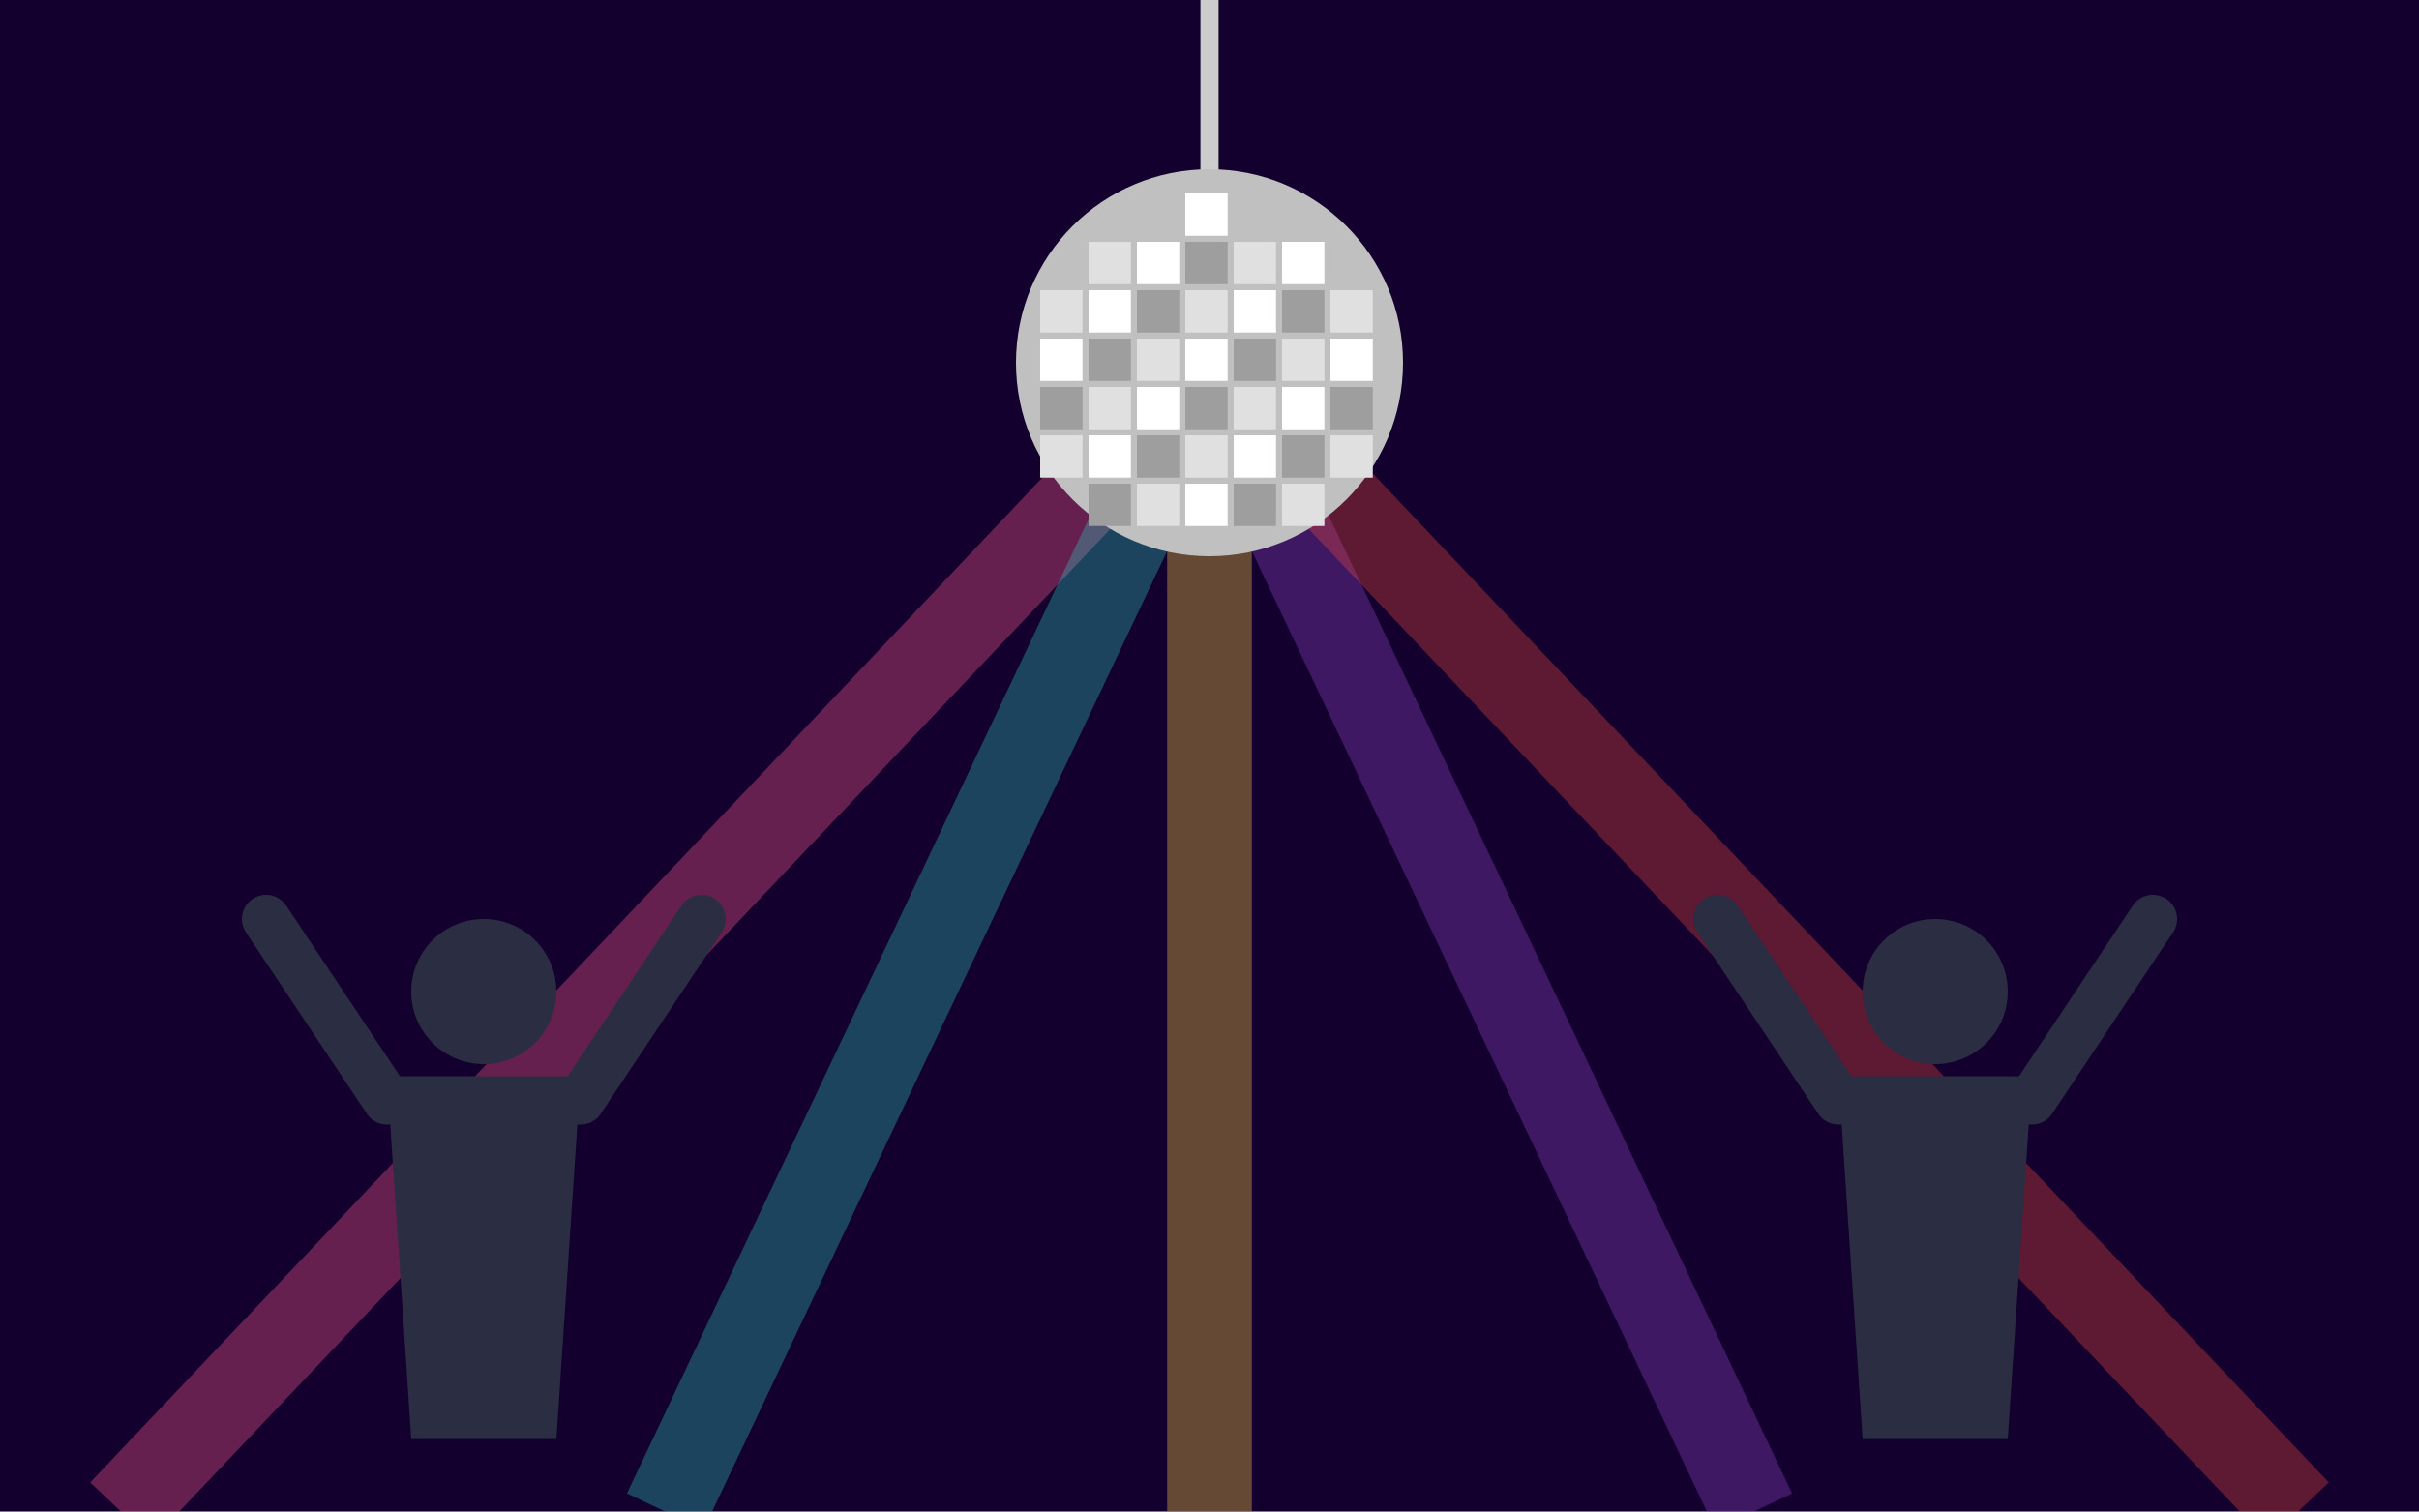
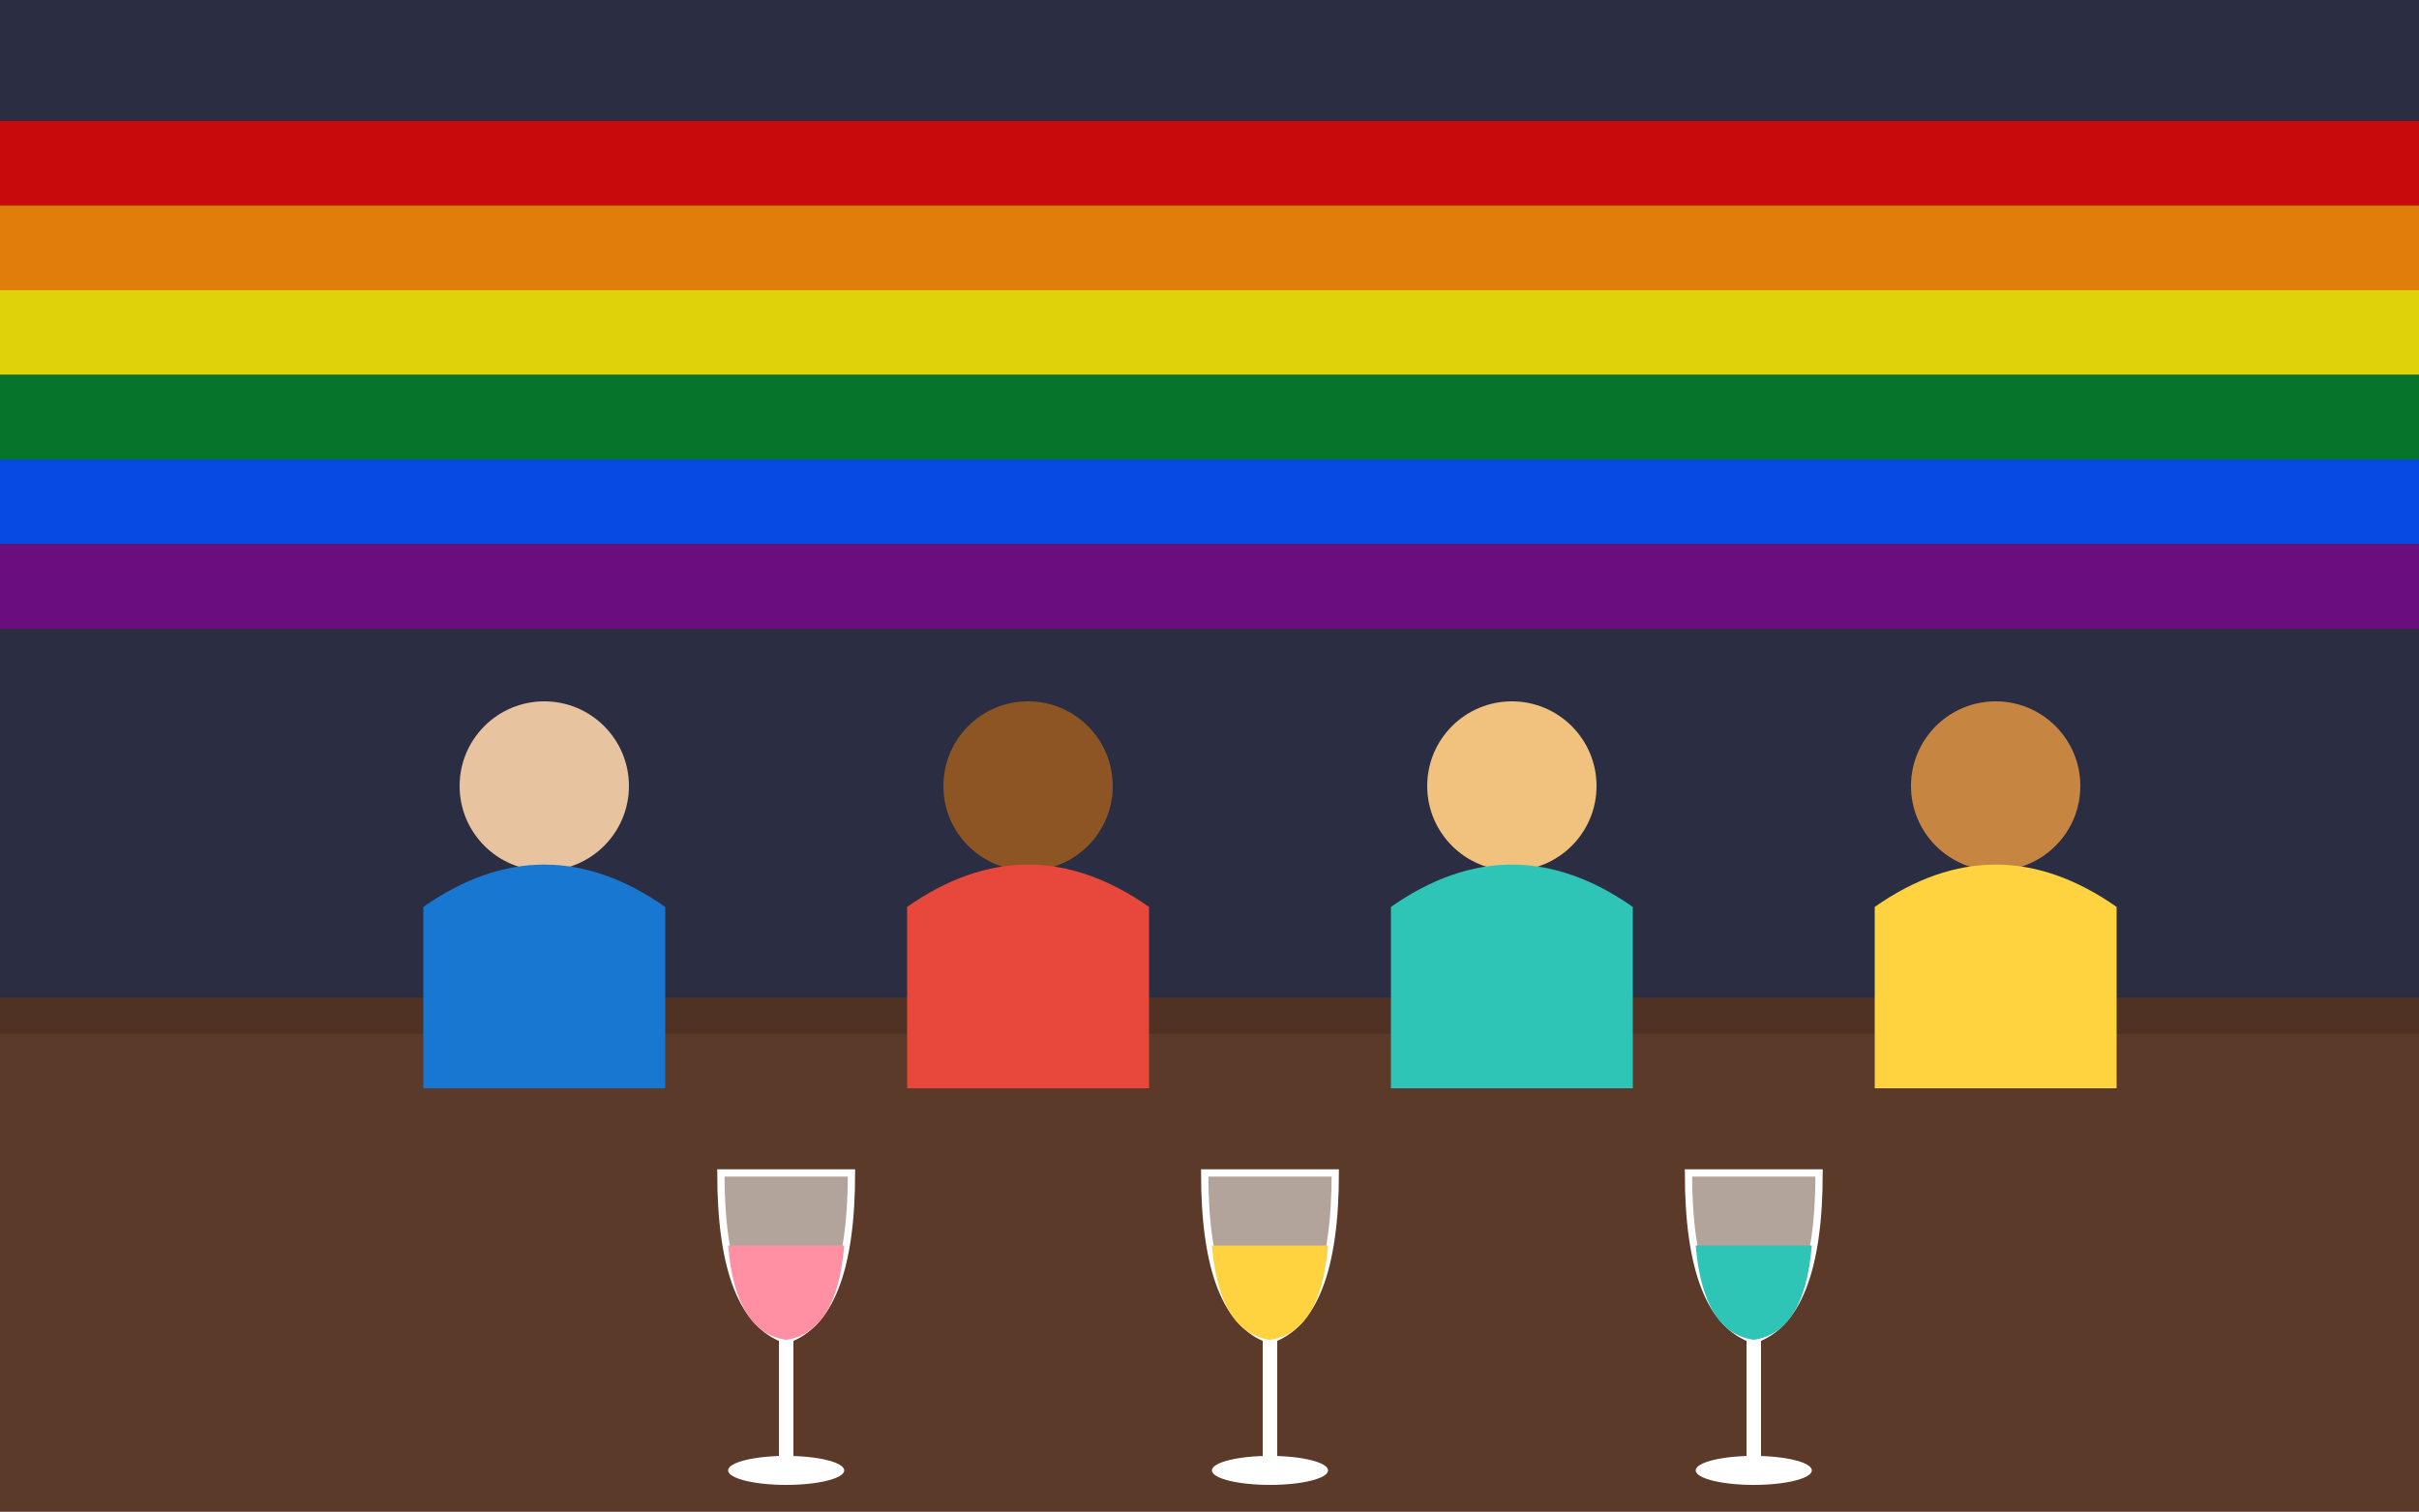
<svg xmlns="http://www.w3.org/2000/svg" viewBox="0 0 400 250" preserveAspectRatio="xMidYMid slice">
  <rect width="400" height="250" fill="#FFF" />
-   <rect width="400" height="250" fill="#14002E" />
-   <path d="M200 60 L20 250" stroke="#FF5D8F" stroke-width="14" opacity=".35" />
-   <path d="M200 60 L110 250" stroke="#2EC4B6" stroke-width="14" opacity=".35" />
-   <path d="M200 60 L200 250" stroke="#FFD23F" stroke-width="14" opacity=".35" />
-   <path d="M200 60 L290 250" stroke="#8E44C9" stroke-width="14" opacity=".35" />
-   <path d="M200 60 L380 250" stroke="#E8483B" stroke-width="14" opacity=".35" />
-   <line x1="200" y1="0" x2="200" y2="30" stroke="#ccc" stroke-width="3" />
-   <circle cx="200" cy="60" r="32" fill="#C0C0C0" />
-   <rect x="172" y="48" width="7" height="7" fill="#E0E0E0" />
-   <rect x="172" y="56" width="7" height="7" fill="#fff" />
-   <rect x="172" y="64" width="7" height="7" fill="#9E9E9E" />
-   <rect x="172" y="72" width="7" height="7" fill="#E0E0E0" />
-   <rect x="180" y="40" width="7" height="7" fill="#E0E0E0" />
-   <rect x="180" y="48" width="7" height="7" fill="#fff" />
-   <rect x="180" y="56" width="7" height="7" fill="#9E9E9E" />
-   <rect x="180" y="64" width="7" height="7" fill="#E0E0E0" />
-   <rect x="180" y="72" width="7" height="7" fill="#fff" />
-   <rect x="180" y="80" width="7" height="7" fill="#9E9E9E" />
-   <rect x="188" y="40" width="7" height="7" fill="#fff" />
-   <rect x="188" y="48" width="7" height="7" fill="#9E9E9E" />
-   <rect x="188" y="56" width="7" height="7" fill="#E0E0E0" />
-   <rect x="188" y="64" width="7" height="7" fill="#fff" />
-   <rect x="188" y="72" width="7" height="7" fill="#9E9E9E" />
-   <rect x="188" y="80" width="7" height="7" fill="#E0E0E0" />
-   <rect x="196" y="32" width="7" height="7" fill="#fff" />
-   <rect x="196" y="40" width="7" height="7" fill="#9E9E9E" />
-   <rect x="196" y="48" width="7" height="7" fill="#E0E0E0" />
-   <rect x="196" y="56" width="7" height="7" fill="#fff" />
-   <rect x="196" y="64" width="7" height="7" fill="#9E9E9E" />
-   <rect x="196" y="72" width="7" height="7" fill="#E0E0E0" />
-   <rect x="196" y="80" width="7" height="7" fill="#fff" />
-   <rect x="204" y="40" width="7" height="7" fill="#E0E0E0" />
-   <rect x="204" y="48" width="7" height="7" fill="#fff" />
-   <rect x="204" y="56" width="7" height="7" fill="#9E9E9E" />
-   <rect x="204" y="64" width="7" height="7" fill="#E0E0E0" />
-   <rect x="204" y="72" width="7" height="7" fill="#fff" />
-   <rect x="204" y="80" width="7" height="7" fill="#9E9E9E" />
-   <rect x="212" y="40" width="7" height="7" fill="#fff" />
-   <rect x="212" y="48" width="7" height="7" fill="#9E9E9E" />
-   <rect x="212" y="56" width="7" height="7" fill="#E0E0E0" />
-   <rect x="212" y="64" width="7" height="7" fill="#fff" />
-   <rect x="212" y="72" width="7" height="7" fill="#9E9E9E" />
-   <rect x="212" y="80" width="7" height="7" fill="#E0E0E0" />
-   <rect x="220" y="48" width="7" height="7" fill="#E0E0E0" />
-   <rect x="220" y="56" width="7" height="7" fill="#fff" />
-   <rect x="220" y="64" width="7" height="7" fill="#9E9E9E" />
-   <rect x="220" y="72" width="7" height="7" fill="#E0E0E0" />
-   <g transform="translate(80,200)">
-     <circle cx="0" cy="-36" r="12" fill="#2B2D42" />
-     <path d="M-16 -22 h32 l-4 60 h-24z" fill="#2B2D42" />
-     <path d="M-16 -18 l-20 -30 M16 -18 l20 -30" stroke="#2B2D42" stroke-width="8" stroke-linecap="round" />
+   <rect width="400" height="250" fill="#2B2D42" />
+   <rect x="0" y="20" width="400" height="14" fill="#E40303" opacity=".85" />
+   <rect x="0" y="34" width="400" height="14" fill="#FF8C00" opacity=".85" />
+   <rect x="0" y="48" width="400" height="14" fill="#FFED00" opacity=".85" />
+   <rect x="0" y="62" width="400" height="14" fill="#008026" opacity=".85" />
+   <rect x="0" y="76" width="400" height="14" fill="#004DFF" opacity=".85" />
+   <rect x="0" y="90" width="400" height="14" fill="#750787" opacity=".85" />
+   <rect x="0" y="165" width="400" height="85" fill="#5B3A29" />
+   <rect x="0" y="165" width="400" height="6" fill="#00000022" />
+   <g transform="translate(90,150)">
+     <circle cx="0" cy="-20" r="14" fill="#E8C3A0" />
+     <path d="M-20 0 q20 -14 40 0 v30 h-40z" fill="#1877D0" />
  </g>
-   <g transform="translate(320,200)">
-     <circle cx="0" cy="-36" r="12" fill="#2B2D42" />
-     <path d="M-16 -22 h32 l-4 60 h-24z" fill="#2B2D42" />
-     <path d="M-16 -18 l-20 -30 M16 -18 l20 -30" stroke="#2B2D42" stroke-width="8" stroke-linecap="round" />
+   <g transform="translate(170,150)">
+     <circle cx="0" cy="-20" r="14" fill="#8D5524" />
+     <path d="M-20 0 q20 -14 40 0 v30 h-40z" fill="#E8483B" />
+   </g>
+   <g transform="translate(250,150)">
+     <circle cx="0" cy="-20" r="14" fill="#F1C27D" />
+     <path d="M-20 0 q20 -14 40 0 v30 h-40z" fill="#2EC4B6" />
+   </g>
+   <g transform="translate(330,150)">
+     <circle cx="0" cy="-20" r="14" fill="#C68642" />
+     <path d="M-20 0 q20 -14 40 0 v30 h-40z" fill="#FFD23F" />
+   </g>
+   <g transform="translate(130,230) scale(0.6)">
+     <path d="M-18 -60 h36 q0 40 -18 46 q-18 -6 -18 -46z" fill="#ffffff88" stroke="#fff" stroke-width="2" />
+     <path d="M-16 -40 h32 q-2 24 -16 26 q-14 -2 -16 -26z" fill="#FF8FA3" />
+     <rect x="-2" y="-14" width="4" height="34" fill="#fff" />
+     <ellipse cx="0" cy="22" rx="16" ry="4" fill="#fff" />
+   </g>
+   <g transform="translate(210,230) scale(0.6)">
+     <path d="M-18 -60 h36 q0 40 -18 46 q-18 -6 -18 -46z" fill="#ffffff88" stroke="#fff" stroke-width="2" />
+     <path d="M-16 -40 h32 q-2 24 -16 26 q-14 -2 -16 -26z" fill="#FFD23F" />
+     <rect x="-2" y="-14" width="4" height="34" fill="#fff" />
+     <ellipse cx="0" cy="22" rx="16" ry="4" fill="#fff" />
+   </g>
+   <g transform="translate(290,230) scale(0.6)">
+     <path d="M-18 -60 h36 q0 40 -18 46 q-18 -6 -18 -46z" fill="#ffffff88" stroke="#fff" stroke-width="2" />
+     <path d="M-16 -40 h32 q-2 24 -16 26 q-14 -2 -16 -26z" fill="#2EC4B6" />
+     <rect x="-2" y="-14" width="4" height="34" fill="#fff" />
+     <ellipse cx="0" cy="22" rx="16" ry="4" fill="#fff" />
  </g>
</svg>
